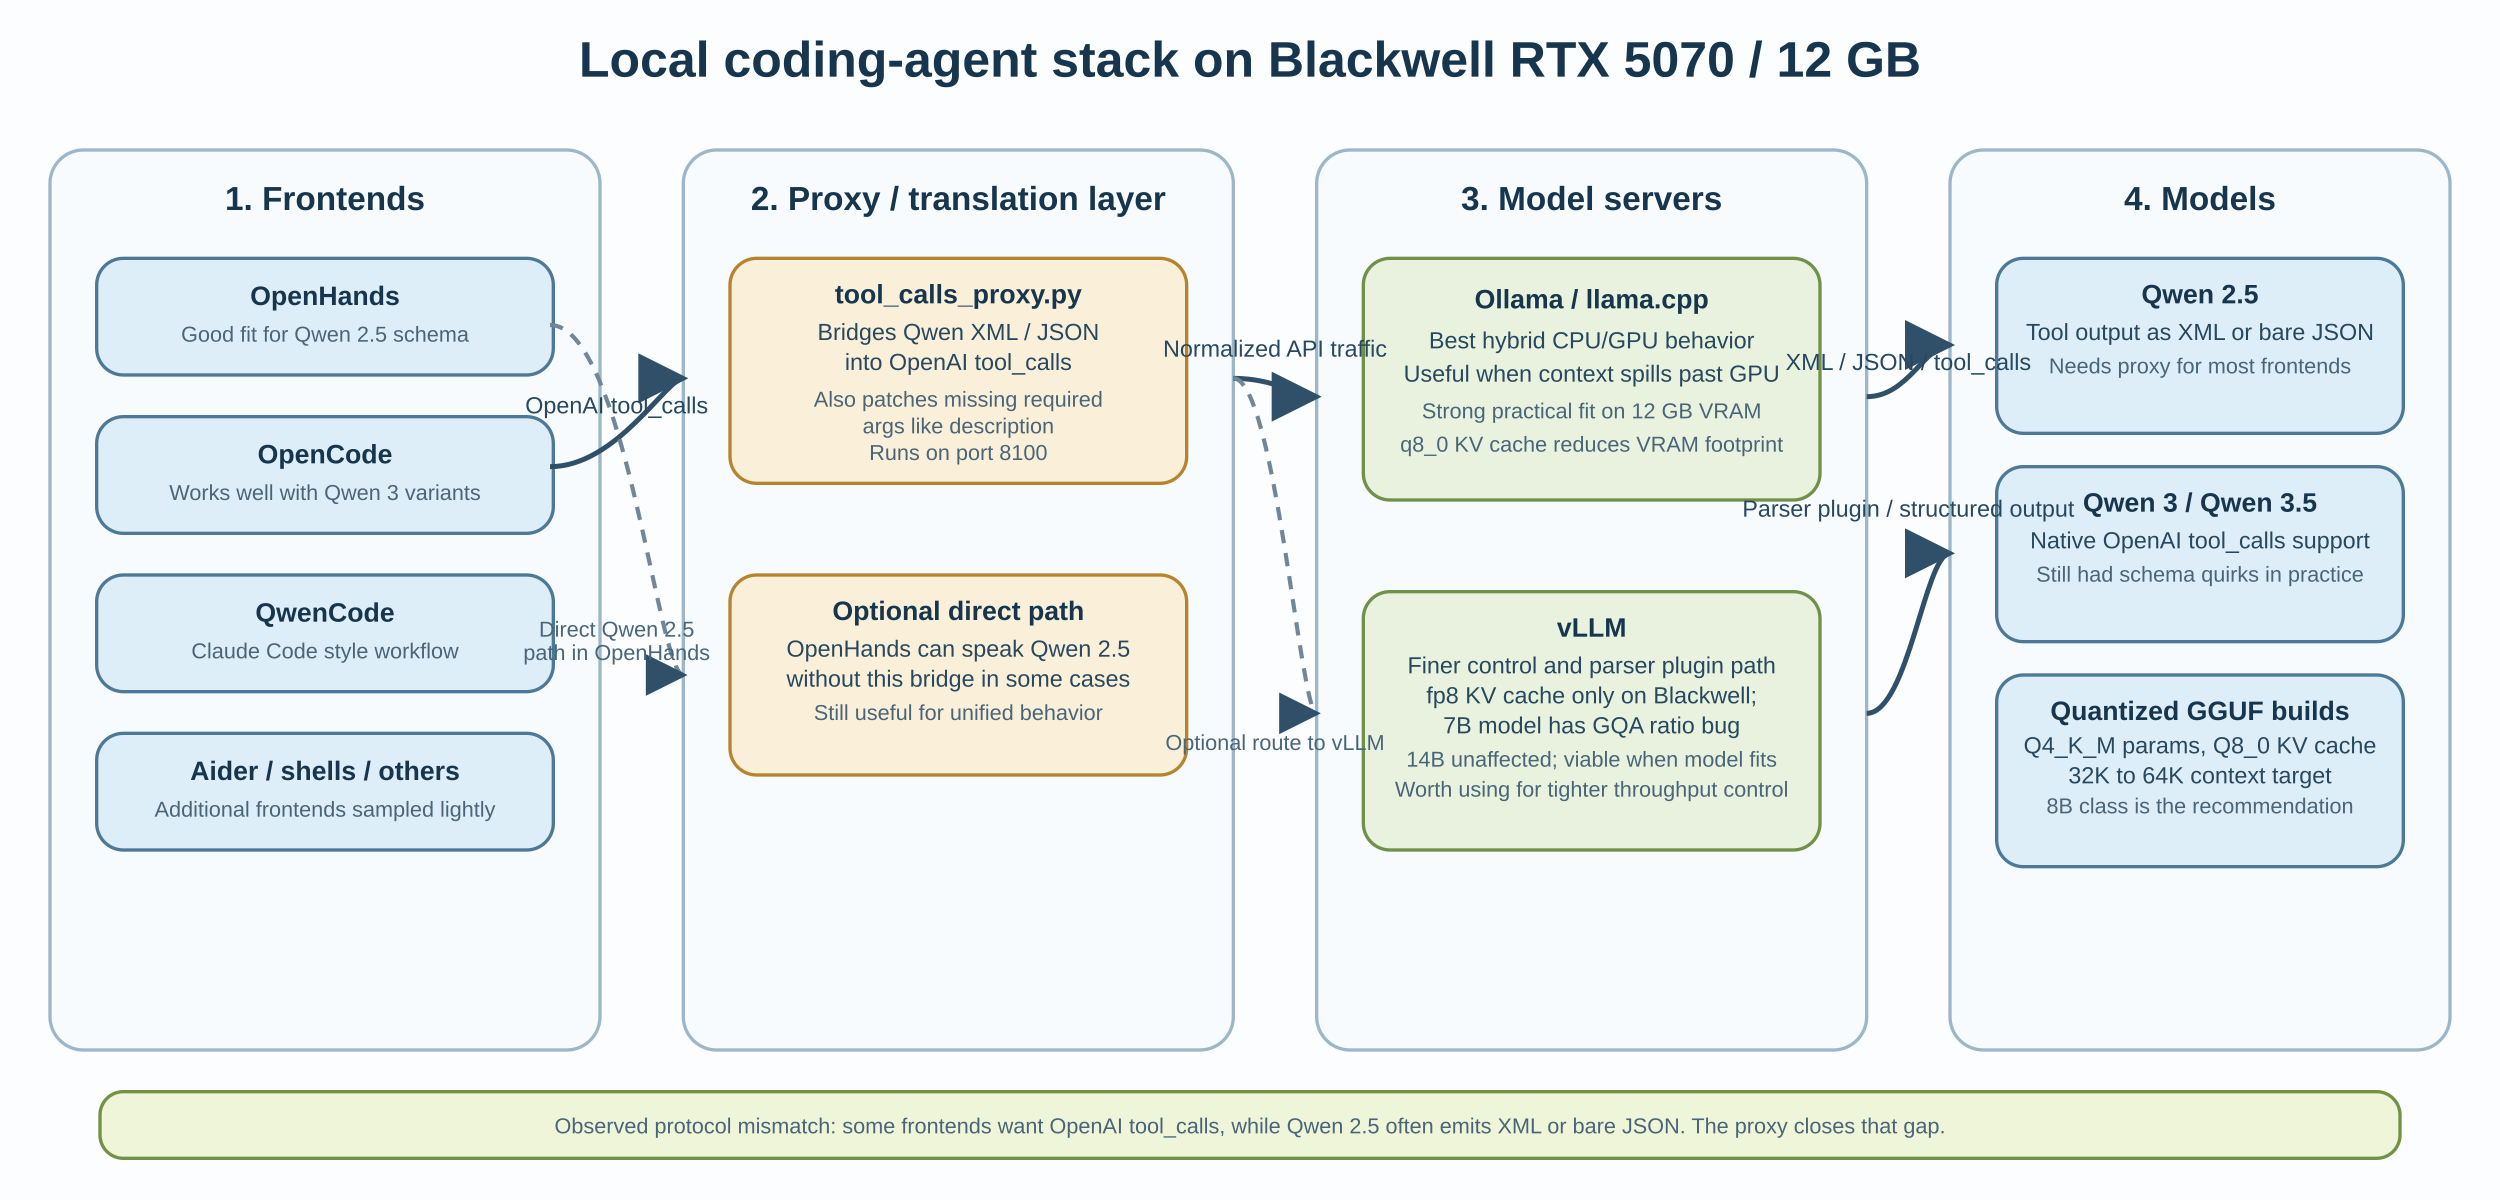
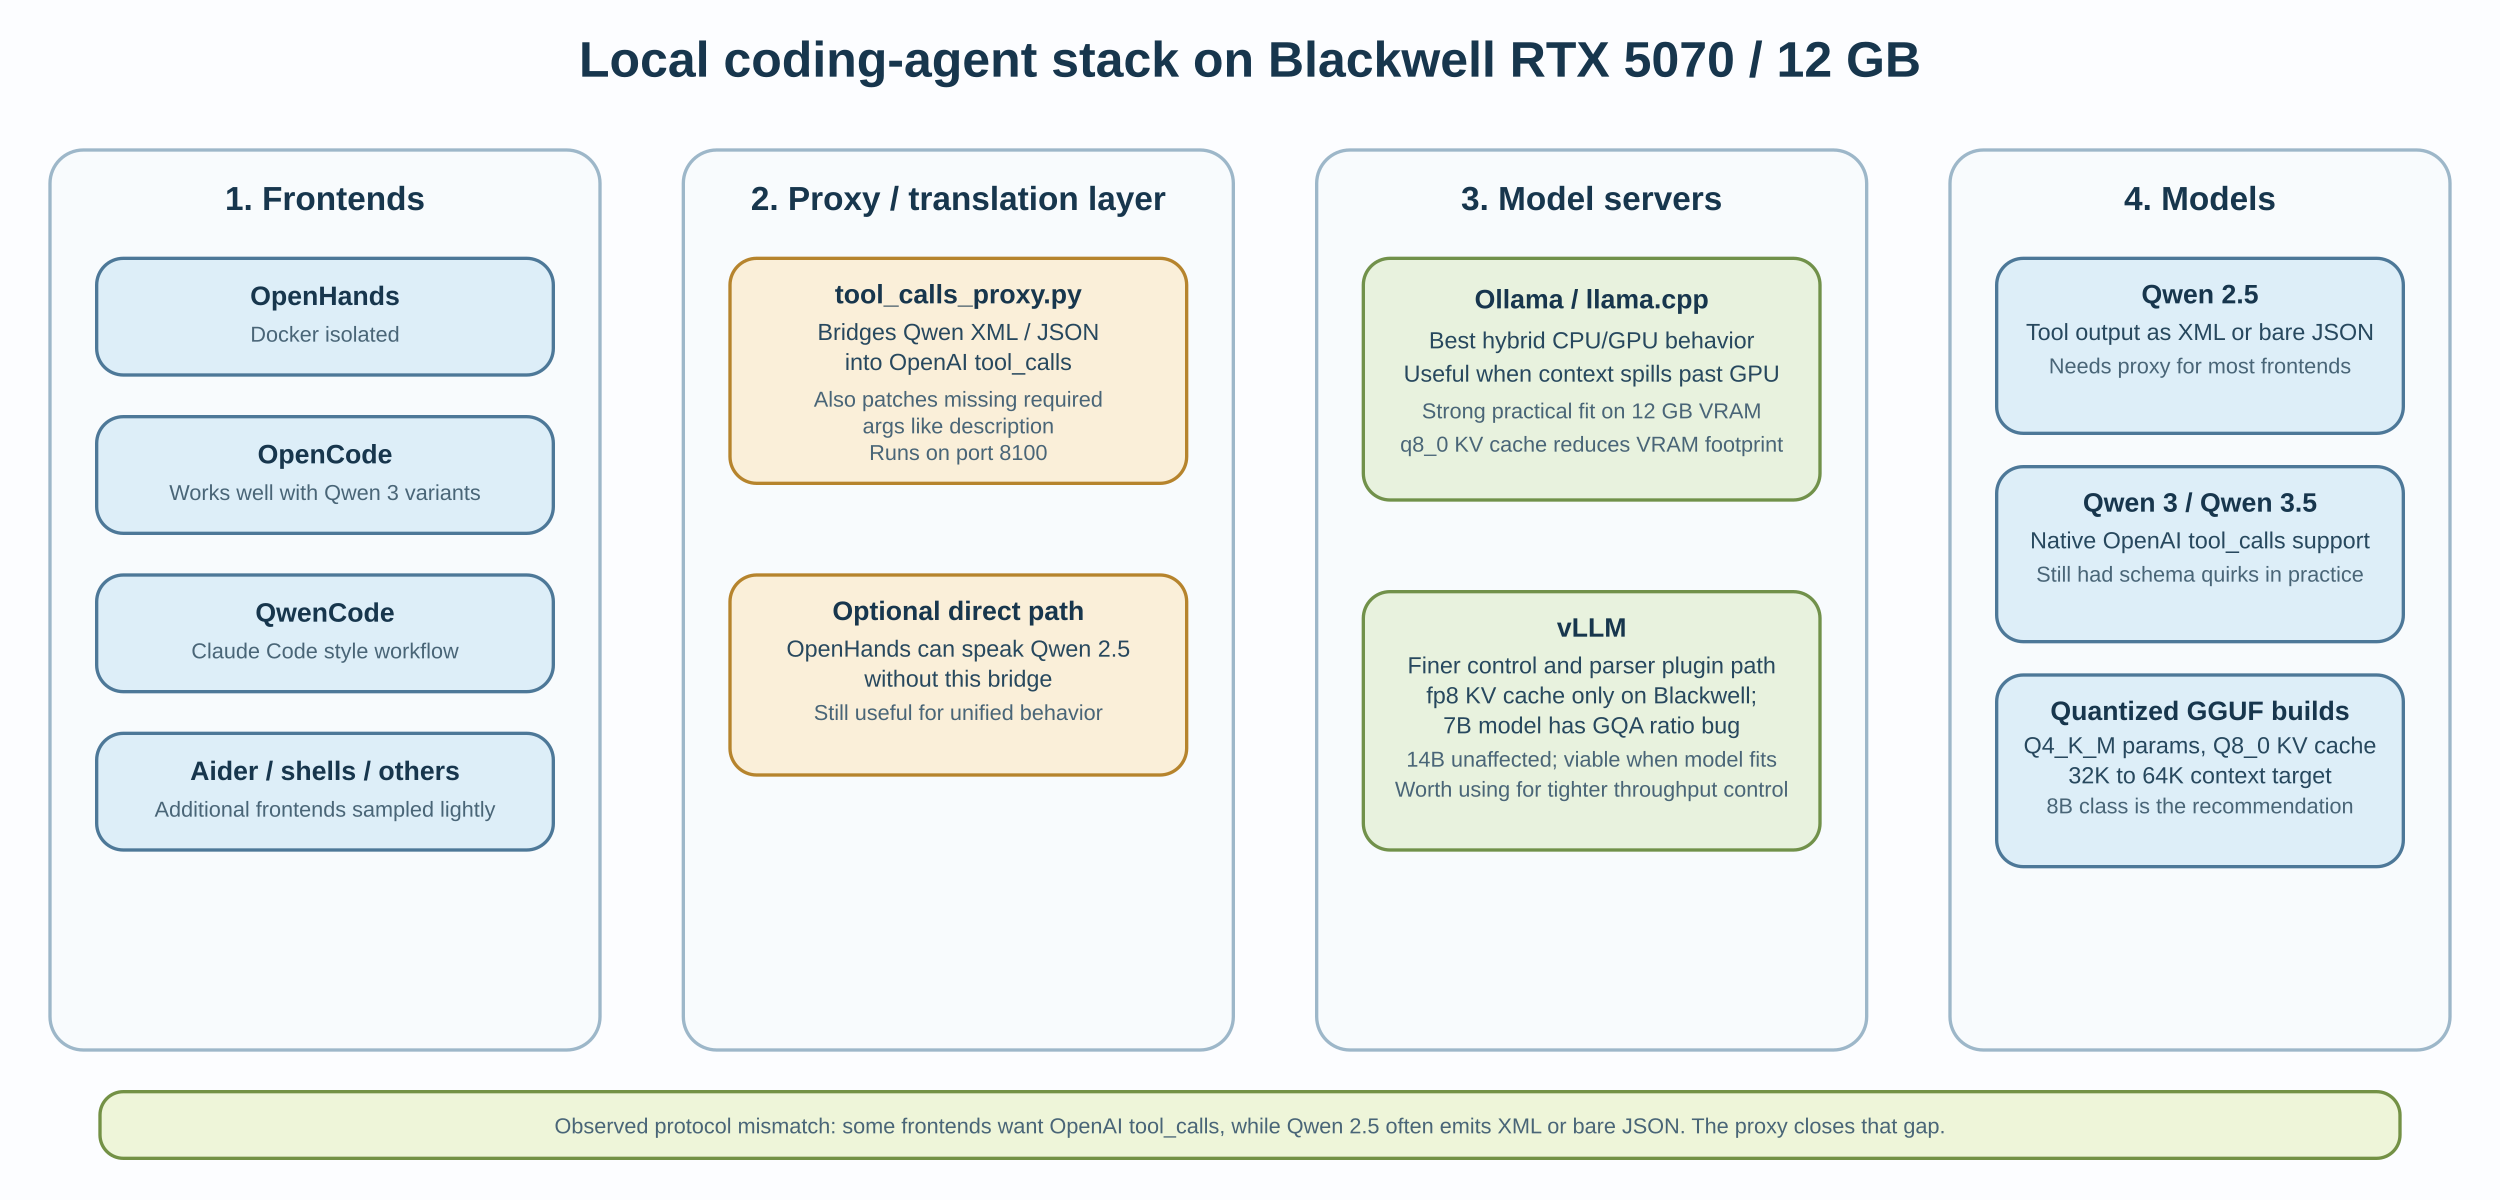
- <svg xmlns="http://www.w3.org/2000/svg" width="1500" height="720" viewBox="0 0 1500 720" role="img" aria-labelledby="title desc">
-   <defs>
+ <svg xmlns="http://www.w3.org/2000/svg" width="1500" height="720" viewBox="0 0 1500 720" role="img" aria-labelledby="title desc" version="1.1" id="svg161">
+   <defs id="defs9">
    <marker id="arrow2" markerWidth="10" markerHeight="10" refX="9" refY="5" orient="auto-start-reverse">
-       <path d="M 0 0 L 10 5 L 0 10 z" fill="#2f5068" />
+       <path d="M 0,0 10,5 0,10 Z" fill="#2f5068" id="path4" />
    </marker>
-     <style>
+     <style id="style7">
      .title  { font: 700 30px Arial, sans-serif; fill: #17364d; }
      .header { font: 700 20px Arial, sans-serif; fill: #17364d; }
      .label  { font: 600 16px Arial, sans-serif; fill: #17364d; }
      .text   { font: 14px Arial, sans-serif; fill: #27485e; }
      .tiny   { font: 13px Arial, sans-serif; fill: #496577; }
      .line   { stroke: #2f5068; stroke-width: 3; fill: none; marker-end: url(#arrow2); }
      .dash   { stroke: #718799; stroke-width: 2.5; stroke-dasharray: 8 6; fill: none; marker-end: url(#arrow2); }
    </style>
  </defs>
-   <rect width="1500" height="720" fill="#fcfdff" />
-   <text x="750" y="46" text-anchor="middle" class="title">Local coding-agent stack on Blackwell RTX 5070 / 12 GB</text>
-   <rect x="30" y="90" width="330" height="540" rx="20" ry="20" fill="#f8fbfd" stroke="#9db7c9" stroke-width="2" />
-   <text x="195" y="126" text-anchor="middle" class="header">1. Frontends</text>
-   <rect x="58" y="155" width="274" height="70" rx="16" ry="16" fill="#ddeef8" stroke="#4d7898" stroke-width="2" />
-   <text x="195" y="183" text-anchor="middle" class="label">OpenHands</text>
-   <text x="195" y="205" text-anchor="middle" class="tiny">Good fit for Qwen 2.5 schema</text>
-   <rect x="58" y="250" width="274" height="70" rx="16" ry="16" fill="#ddeef8" stroke="#4d7898" stroke-width="2" />
-   <text x="195" y="278" text-anchor="middle" class="label">OpenCode</text>
-   <text x="195" y="300" text-anchor="middle" class="tiny">Works well with Qwen 3 variants</text>
-   <rect x="58" y="345" width="274" height="70" rx="16" ry="16" fill="#ddeef8" stroke="#4d7898" stroke-width="2" />
-   <text x="195" y="373" text-anchor="middle" class="label">QwenCode</text>
-   <text x="195" y="395" text-anchor="middle" class="tiny">Claude Code style workflow</text>
-   <rect x="58" y="440" width="274" height="70" rx="16" ry="16" fill="#ddeef8" stroke="#4d7898" stroke-width="2" />
-   <text x="195" y="468" text-anchor="middle" class="label">Aider / shells / others</text>
-   <text x="195" y="490" text-anchor="middle" class="tiny">Additional frontends sampled lightly</text>
-   <rect x="410" y="90" width="330" height="540" rx="20" ry="20" fill="#f8fbfd" stroke="#9db7c9" stroke-width="2" />
-   <text x="575" y="126" text-anchor="middle" class="header">2. Proxy / translation layer</text>
-   <rect x="438" y="155" width="274" height="135" rx="16" ry="16" fill="#faefd9" stroke="#b6842d" stroke-width="2" />
-   <text x="575" y="182" text-anchor="middle" class="label">tool_calls_proxy.py</text>
-   <text x="575" y="204" text-anchor="middle" class="text">Bridges Qwen XML / JSON</text>
-   <text x="575" y="222" text-anchor="middle" class="text">into OpenAI tool_calls</text>
-   <text x="575" y="244" text-anchor="middle" class="tiny">Also patches missing required</text>
-   <text x="575" y="260" text-anchor="middle" class="tiny">args like description</text>
-   <text x="575" y="276" text-anchor="middle" class="tiny">Runs on port 8100</text>
-   <rect x="438" y="345" width="274" height="120" rx="16" ry="16" fill="#faefd9" stroke="#b6842d" stroke-width="2" />
-   <text x="575" y="372" text-anchor="middle" class="label">Optional direct path</text>
-   <text x="575" y="394" text-anchor="middle" class="text">OpenHands can speak Qwen 2.5</text>
-   <text x="575" y="412" text-anchor="middle" class="text">without this bridge in some cases</text>
-   <text x="575" y="432" text-anchor="middle" class="tiny">Still useful for unified behavior</text>
-   <rect x="790" y="90" width="330" height="540" rx="20" ry="20" fill="#f8fbfd" stroke="#9db7c9" stroke-width="2" />
-   <text x="955" y="126" text-anchor="middle" class="header">3. Model servers</text>
-   <rect x="818" y="155" width="274" height="145" rx="16" ry="16" fill="#e8f2de" stroke="#71914a" stroke-width="2" />
-   <text x="955" y="185" text-anchor="middle" class="label">Ollama / llama.cpp</text>
-   <text x="955" y="209" text-anchor="middle" class="text">Best hybrid CPU/GPU behavior</text>
-   <text x="955" y="229" text-anchor="middle" class="text">Useful when context spills past GPU</text>
-   <text x="955" y="251" text-anchor="middle" class="tiny">Strong practical fit on 12 GB VRAM</text>
-   <text x="955" y="271" text-anchor="middle" class="tiny">q8_0 KV cache reduces VRAM footprint</text>
-   <rect x="818" y="355" width="274" height="155" rx="16" ry="16" fill="#e8f2de" stroke="#71914a" stroke-width="2" />
-   <text x="955" y="382" text-anchor="middle" class="label">vLLM</text>
-   <text x="955" y="404" text-anchor="middle" class="text">Finer control and parser plugin path</text>
-   <text x="955" y="422" text-anchor="middle" class="text">fp8 KV cache only on Blackwell;</text>
-   <text x="955" y="440" text-anchor="middle" class="text">7B model has GQA ratio bug</text>
-   <text x="955" y="460" text-anchor="middle" class="tiny">14B unaffected; viable when model fits</text>
-   <text x="955" y="478" text-anchor="middle" class="tiny">Worth using for tighter throughput control</text>
-   <rect x="1170" y="90" width="300" height="540" rx="20" ry="20" fill="#f8fbfd" stroke="#9db7c9" stroke-width="2" />
-   <text x="1320" y="126" text-anchor="middle" class="header">4. Models</text>
-   <rect x="1198" y="155" width="244" height="105" rx="16" ry="16" fill="#ddeef8" stroke="#4d7898" stroke-width="2" />
-   <text x="1320" y="182" text-anchor="middle" class="label">Qwen 2.5</text>
-   <text x="1320" y="204" text-anchor="middle" class="text">Tool output as XML or bare JSON</text>
-   <text x="1320" y="224" text-anchor="middle" class="tiny">Needs proxy for most frontends</text>
-   <rect x="1198" y="280" width="244" height="105" rx="16" ry="16" fill="#ddeef8" stroke="#4d7898" stroke-width="2" />
-   <text x="1320" y="307" text-anchor="middle" class="label">Qwen 3 / Qwen 3.5</text>
-   <text x="1320" y="329" text-anchor="middle" class="text">Native OpenAI tool_calls support</text>
-   <text x="1320" y="349" text-anchor="middle" class="tiny">Still had schema quirks in practice</text>
-   <rect x="1198" y="405" width="244" height="115" rx="16" ry="16" fill="#ddeef8" stroke="#4d7898" stroke-width="2" />
-   <text x="1320" y="432" text-anchor="middle" class="label">Quantized GGUF builds</text>
-   <text x="1320" y="452" text-anchor="middle" class="text">Q4_K_M params, Q8_0 KV cache</text>
-   <text x="1320" y="470" text-anchor="middle" class="text">32K to 64K context target</text>
-   <text x="1320" y="488" text-anchor="middle" class="tiny">8B class is the recommendation</text>
-   <path d="M 330 280 C 370 280, 400 227, 410 227" class="line" />
-   <text x="370" y="248" text-anchor="middle" class="text">OpenAI tool_calls</text>
-   <path d="M 330 195 C 375 195, 395 405, 410 405" class="dash" />
-   <text x="370" y="382" text-anchor="middle" class="tiny">Direct Qwen 2.5</text>
-   <text x="370" y="396" text-anchor="middle" class="tiny">path in OpenHands</text>
-   <path d="M 740 227 C 765 227, 780 238, 790 238" class="line" />
-   <text x="765" y="214" text-anchor="middle" class="text">Normalized API traffic</text>
-   <path d="M 740 227 C 765 227, 780 428, 790 428" class="dash" />
-   <text x="765" y="450" text-anchor="middle" class="tiny">Optional route to vLLM</text>
-   <path d="M 1120 238 C 1145 238, 1155 207, 1170 207" class="line" />
-   <text x="1145" y="222" text-anchor="middle" class="text">XML / JSON / tool_calls</text>
-   <path d="M 1120 428 C 1145 428, 1155 332, 1170 332" class="line" />
-   <text x="1145" y="310" text-anchor="middle" class="text">Parser plugin / structured output</text>
-   <rect x="60" y="655" width="1380" height="40" rx="14" ry="14" fill="#eef5d9" stroke="#739145" stroke-width="2" />
-   <text x="750" y="680" text-anchor="middle" class="tiny">Observed protocol mismatch: some frontends want OpenAI tool_calls, while Qwen 2.5 often emits XML or bare JSON. The proxy closes that gap.</text>
+   <rect width="1500" height="720" fill="#fcfdff" id="rect11" />
+   <text x="750" y="46" text-anchor="middle" class="title" id="text13">Local coding-agent stack on Blackwell RTX 5070 / 12 GB</text>
+   <rect x="30" y="90" width="330" height="540" rx="20" ry="20" fill="#f8fbfd" stroke="#9db7c9" stroke-width="2" id="rect15" />
+   <text x="195" y="126" text-anchor="middle" class="header" id="text17">1. Frontends</text>
+   <rect x="58" y="155" width="274" height="70" rx="16" ry="16" fill="#ddeef8" stroke="#4d7898" stroke-width="2" id="rect19" />
+   <text x="195" y="183" text-anchor="middle" class="label" id="text21">OpenHands</text>
+   <text x="195" y="205" text-anchor="middle" class="tiny" id="text23" style="font-style:normal;font-variant:normal;font-weight:normal;font-stretch:normal;font-size:13px;line-height:normal;font-family:Arial, sans-serif">Docker isolated</text>
+   <rect x="58" y="250" width="274" height="70" rx="16" ry="16" fill="#ddeef8" stroke="#4d7898" stroke-width="2" id="rect25" />
+   <text x="195" y="278" text-anchor="middle" class="label" id="text27">OpenCode</text>
+   <text x="195" y="300" text-anchor="middle" class="tiny" id="text29">Works well with Qwen 3 variants</text>
+   <rect x="58" y="345" width="274" height="70" rx="16" ry="16" fill="#ddeef8" stroke="#4d7898" stroke-width="2" id="rect31" />
+   <text x="195" y="373" text-anchor="middle" class="label" id="text33">QwenCode</text>
+   <text x="195" y="395" text-anchor="middle" class="tiny" id="text35">Claude Code style workflow</text>
+   <rect x="58" y="440" width="274" height="70" rx="16" ry="16" fill="#ddeef8" stroke="#4d7898" stroke-width="2" id="rect37" />
+   <text x="195" y="468" text-anchor="middle" class="label" id="text39">Aider / shells / others</text>
+   <text x="195" y="490" text-anchor="middle" class="tiny" id="text41">Additional frontends sampled lightly</text>
+   <rect x="410" y="90" width="330" height="540" rx="20" ry="20" fill="#f8fbfd" stroke="#9db7c9" stroke-width="2" id="rect43" />
+   <text x="575" y="126" text-anchor="middle" class="header" id="text45">2. Proxy / translation layer</text>
+   <rect x="438" y="155" width="274" height="135" rx="16" ry="16" fill="#faefd9" stroke="#b6842d" stroke-width="2" id="rect47" />
+   <text x="575" y="182" text-anchor="middle" class="label" id="text49">tool_calls_proxy.py</text>
+   <text x="575" y="204" text-anchor="middle" class="text" id="text51">Bridges Qwen XML / JSON</text>
+   <text x="575" y="222" text-anchor="middle" class="text" id="text53">into OpenAI tool_calls</text>
+   <text x="575" y="244" text-anchor="middle" class="tiny" id="text55">Also patches missing required</text>
+   <text x="575" y="260" text-anchor="middle" class="tiny" id="text57">args like description</text>
+   <text x="575" y="276" text-anchor="middle" class="tiny" id="text59">Runs on port 8100</text>
+   <rect x="438" y="345" width="274" height="120" rx="16" ry="16" fill="#faefd9" stroke="#b6842d" stroke-width="2" id="rect61" />
+   <text x="575" y="372" text-anchor="middle" class="label" id="text63">Optional direct path</text>
+   <text x="575" y="394" text-anchor="middle" class="text" id="text65">OpenHands can speak Qwen 2.5</text>
+   <text x="575" y="412" text-anchor="middle" class="text" id="text67" style="font-style:normal;font-variant:normal;font-weight:normal;font-stretch:normal;font-size:14px;line-height:normal;font-family:Arial, sans-serif">without this bridge</text>
+   <text x="575" y="432" text-anchor="middle" class="tiny" id="text69">Still useful for unified behavior</text>
+   <rect x="790" y="90" width="330" height="540" rx="20" ry="20" fill="#f8fbfd" stroke="#9db7c9" stroke-width="2" id="rect71" />
+   <text x="955" y="126" text-anchor="middle" class="header" id="text73">3. Model servers</text>
+   <rect x="818" y="155" width="274" height="145" rx="16" ry="16" fill="#e8f2de" stroke="#71914a" stroke-width="2" id="rect75" />
+   <text x="955" y="185" text-anchor="middle" class="label" id="text77">Ollama / llama.cpp</text>
+   <text x="955" y="209" text-anchor="middle" class="text" id="text79">Best hybrid CPU/GPU behavior</text>
+   <text x="955" y="229" text-anchor="middle" class="text" id="text81">Useful when context spills past GPU</text>
+   <text x="955" y="251" text-anchor="middle" class="tiny" id="text83">Strong practical fit on 12 GB VRAM</text>
+   <text x="955" y="271" text-anchor="middle" class="tiny" id="text85">q8_0 KV cache reduces VRAM footprint</text>
+   <rect x="818" y="355" width="274" height="155" rx="16" ry="16" fill="#e8f2de" stroke="#71914a" stroke-width="2" id="rect87" />
+   <text x="955" y="382" text-anchor="middle" class="label" id="text89">vLLM</text>
+   <text x="955" y="404" text-anchor="middle" class="text" id="text91">Finer control and parser plugin path</text>
+   <text x="955" y="422" text-anchor="middle" class="text" id="text93">fp8 KV cache only on Blackwell;</text>
+   <text x="955" y="440" text-anchor="middle" class="text" id="text95">7B model has GQA ratio bug</text>
+   <text x="955" y="460" text-anchor="middle" class="tiny" id="text97">14B unaffected; viable when model fits</text>
+   <text x="955" y="478" text-anchor="middle" class="tiny" id="text99">Worth using for tighter throughput control</text>
+   <rect x="1170" y="90" width="300" height="540" rx="20" ry="20" fill="#f8fbfd" stroke="#9db7c9" stroke-width="2" id="rect101" />
+   <text x="1320" y="126" text-anchor="middle" class="header" id="text103">4. Models</text>
+   <rect x="1198" y="155" width="244" height="105" rx="16" ry="16" fill="#ddeef8" stroke="#4d7898" stroke-width="2" id="rect105" />
+   <text x="1320" y="182" text-anchor="middle" class="label" id="text107">Qwen 2.5</text>
+   <text x="1320" y="204" text-anchor="middle" class="text" id="text109">Tool output as XML or bare JSON</text>
+   <text x="1320" y="224" text-anchor="middle" class="tiny" id="text111">Needs proxy for most frontends</text>
+   <rect x="1198" y="280" width="244" height="105" rx="16" ry="16" fill="#ddeef8" stroke="#4d7898" stroke-width="2" id="rect113" />
+   <text x="1320" y="307" text-anchor="middle" class="label" id="text115">Qwen 3 / Qwen 3.5</text>
+   <text x="1320" y="329" text-anchor="middle" class="text" id="text117">Native OpenAI tool_calls support</text>
+   <text x="1320" y="349" text-anchor="middle" class="tiny" id="text119">Still had schema quirks in practice</text>
+   <rect x="1198" y="405" width="244" height="115" rx="16" ry="16" fill="#ddeef8" stroke="#4d7898" stroke-width="2" id="rect121" />
+   <text x="1320" y="432" text-anchor="middle" class="label" id="text123">Quantized GGUF builds</text>
+   <text x="1320" y="452" text-anchor="middle" class="text" id="text125">Q4_K_M params, Q8_0 KV cache</text>
+   <text x="1320" y="470" text-anchor="middle" class="text" id="text127">32K to 64K context target</text>
+   <text x="1320" y="488" text-anchor="middle" class="tiny" id="text129">8B class is the recommendation</text>
+   <rect x="60" y="655" width="1380" height="40" rx="14" ry="14" fill="#eef5d9" stroke="#739145" stroke-width="2" id="rect157" />
+   <text x="750" y="680" text-anchor="middle" class="tiny" id="text159">Observed protocol mismatch: some frontends want OpenAI tool_calls, while Qwen 2.5 often emits XML or bare JSON. The proxy closes that gap.</text>
</svg>
